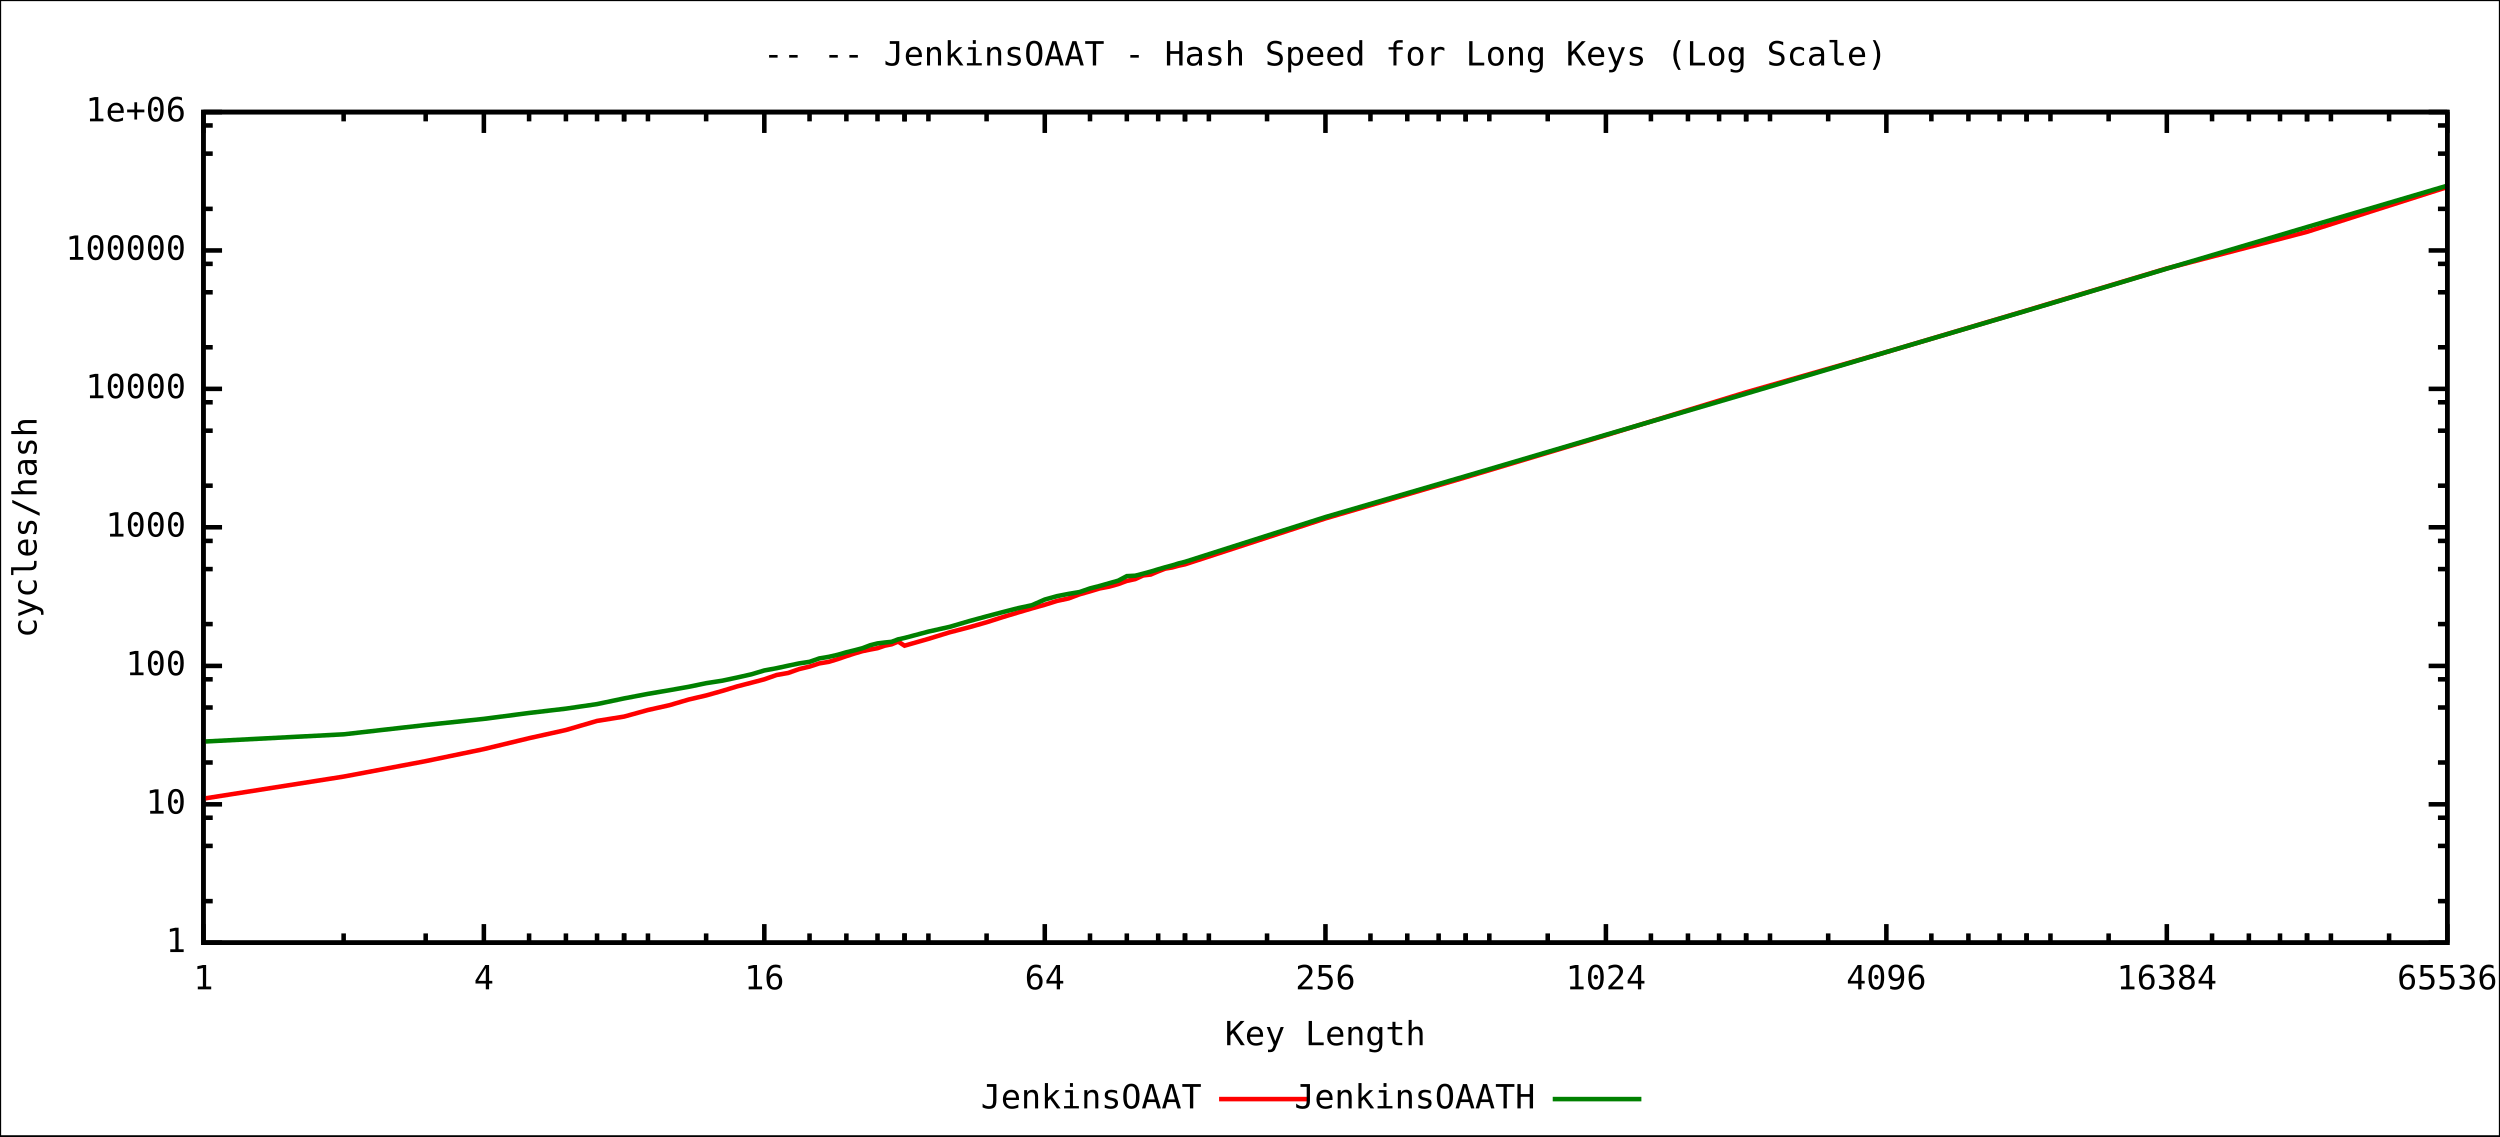
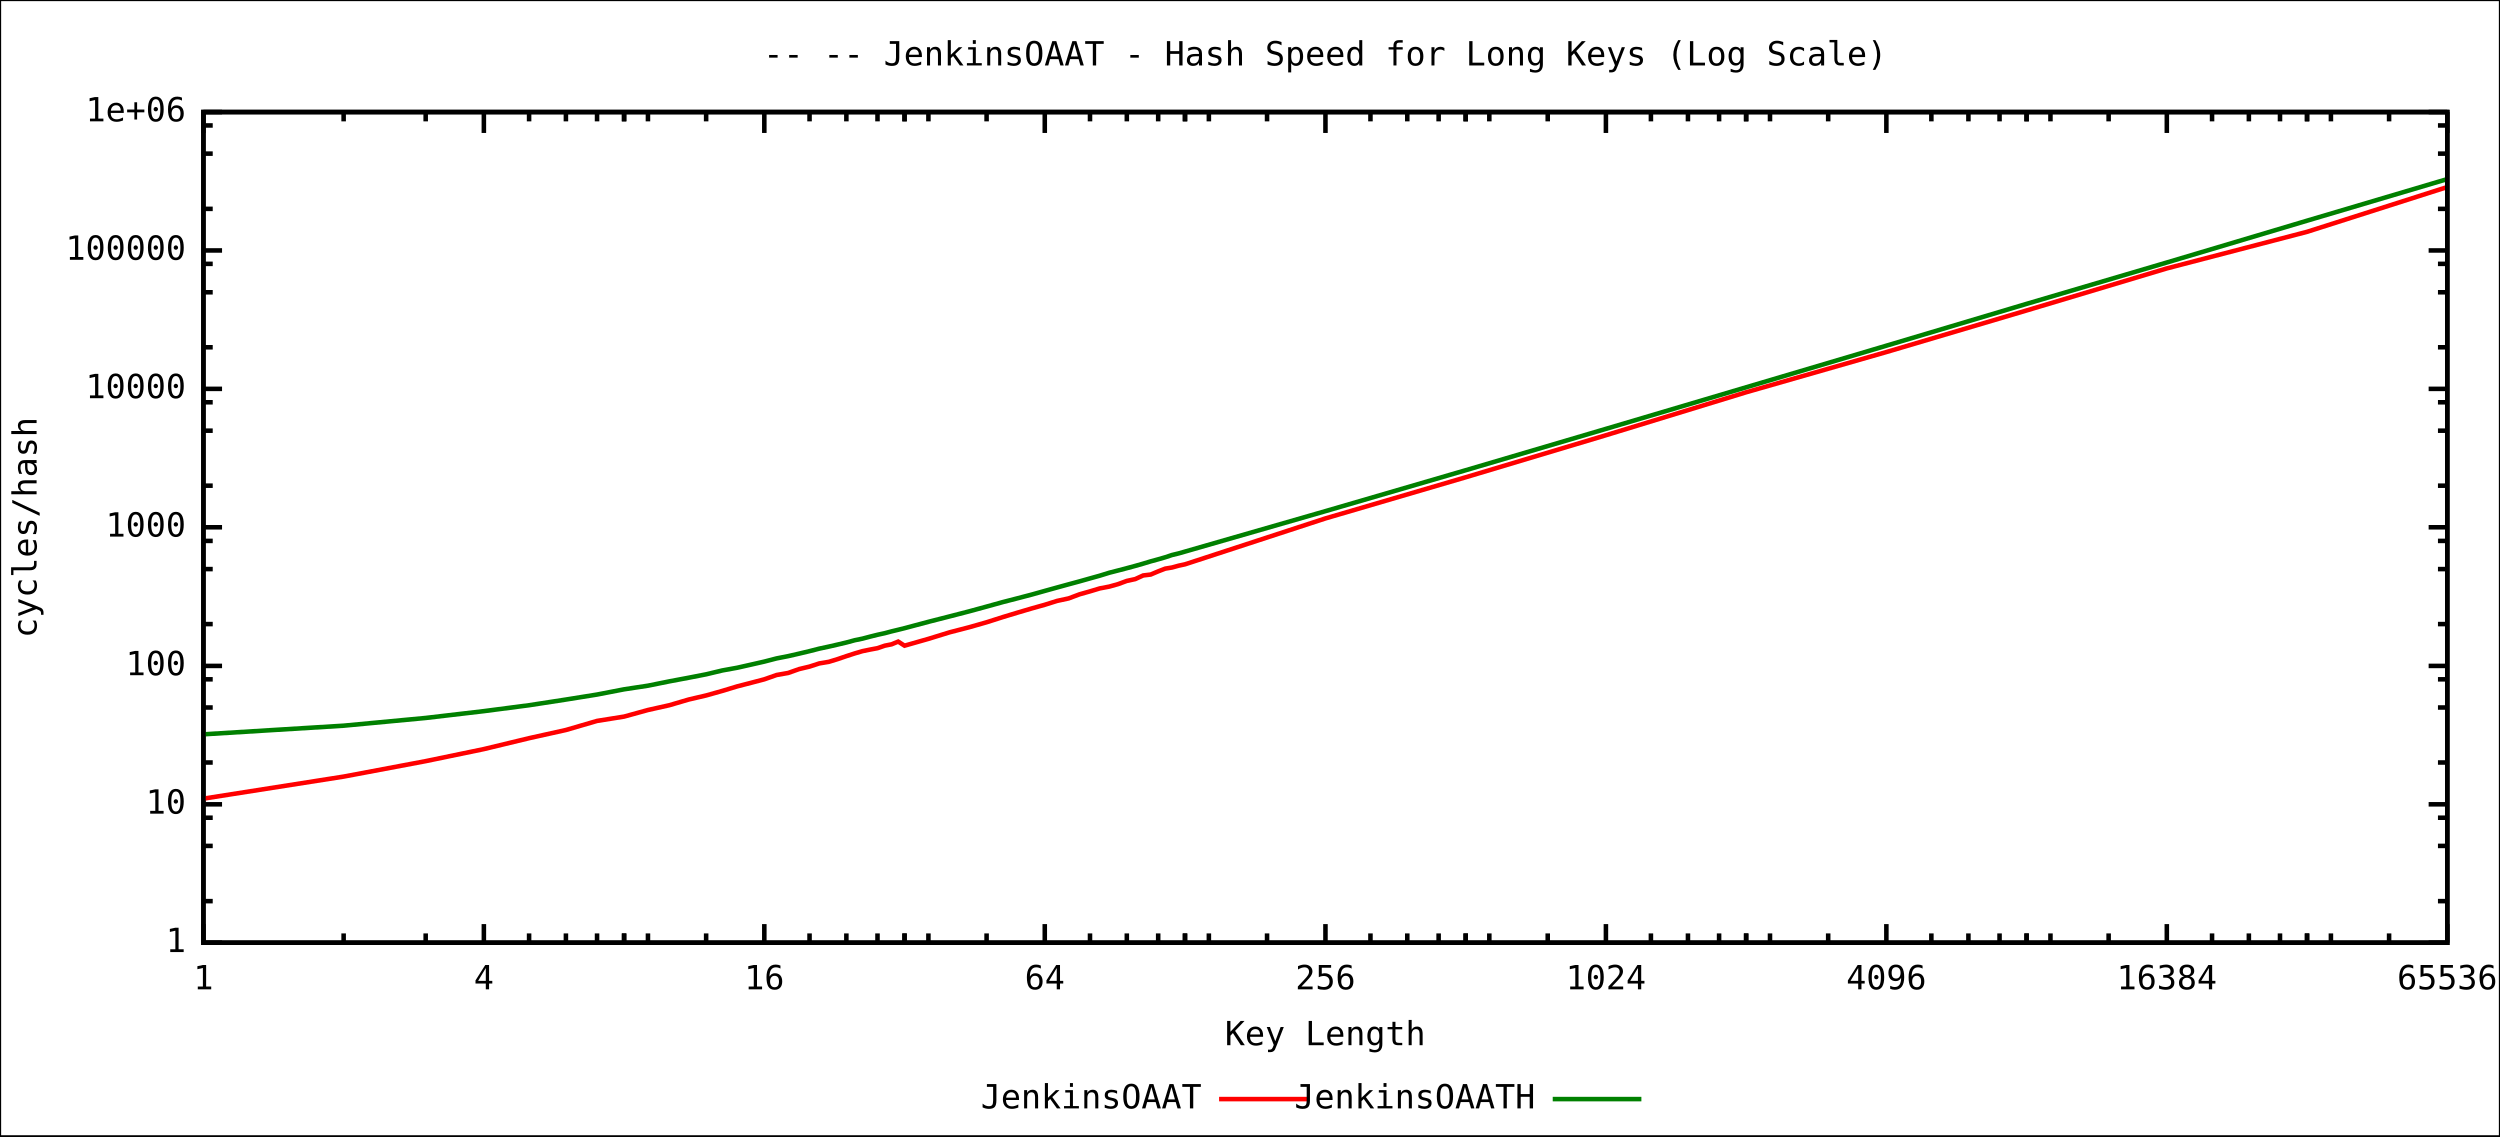
<svg xmlns="http://www.w3.org/2000/svg" xmlns:xlink="http://www.w3.org/1999/xlink" width="1100" height="500" viewBox="0 0 1100 500">
  <rect x="0" y="0" width="1100" height="500" fill="#ffffff" stroke="black" stroke-width="1" />
  <g id="gnuplot_canvas">
    <defs>
      <circle id="gpDot" r="0.5" stroke-width="0.5" />
      <path id="gpPt0" stroke-width="0.244" stroke="currentColor" d="M-1,0 h2 M0,-1 v2" />
      <path id="gpPt1" stroke-width="0.244" stroke="currentColor" d="M-1,-1 L1,1 M1,-1 L-1,1" />
      <path id="gpPt2" stroke-width="0.244" stroke="currentColor" d="M-1,0 L1,0 M0,-1 L0,1 M-1,-1 L1,1 M-1,1 L1,-1" />
      <rect id="gpPt3" stroke-width="0.244" stroke="currentColor" x="-1" y="-1" width="2" height="2" />
      <rect id="gpPt4" stroke-width="0.244" stroke="currentColor" fill="currentColor" x="-1" y="-1" width="2" height="2" />
      <circle id="gpPt5" stroke-width="0.244" stroke="currentColor" cx="0" cy="0" r="1" />
      <use xlink:href="#gpPt5" id="gpPt6" fill="currentColor" stroke="none" />
      <path id="gpPt7" stroke-width="0.244" stroke="currentColor" d="M0,-1.33 L-1.33,0.67 L1.33,0.67 z" />
      <use xlink:href="#gpPt7" id="gpPt8" fill="currentColor" stroke="none" />
      <use xlink:href="#gpPt7" id="gpPt9" stroke="currentColor" transform="rotate(180)" />
      <use xlink:href="#gpPt9" id="gpPt10" fill="currentColor" stroke="none" />
      <use xlink:href="#gpPt3" id="gpPt11" stroke="currentColor" transform="rotate(45)" />
      <use xlink:href="#gpPt11" id="gpPt12" fill="currentColor" stroke="none" />
    </defs>
    <g style="fill:none; color:white; stroke:black; stroke-width:2.00; stroke-linecap:butt; stroke-linejoin:miter">
</g>
    <g style="fill:none; color:black; stroke:currentColor; stroke-width:2.00; stroke-linecap:butt; stroke-linejoin:miter">
      <path stroke="black" d="M89.5,414.8 L97.7,414.8 M1076.8,414.8 L1068.6,414.8  h0.01" />
      <g transform="translate(81.8,418.9)" style="stroke:none; fill:black; font-family:mono; font-size:11.00pt; text-anchor:end">
        <text> 1</text>
      </g>
      <path stroke="black" d="M89.5,396.5 L93.6,396.5 M1076.8,396.5 L1072.7,396.5 M89.5,372.2 L93.6,372.2 M1076.8,372.2 L1072.7,372.2    M89.5,359.8 L93.6,359.8 M1076.8,359.8 L1072.7,359.8 M89.5,353.9 L97.7,353.9 M1076.8,353.9 L1068.6,353.9     h0.01" />
      <g transform="translate(81.8,358.0)" style="stroke:none; fill:black; font-family:mono; font-size:11.00pt; text-anchor:end">
        <text> 10</text>
      </g>
      <path stroke="black" d="M89.5,335.5 L93.6,335.5 M1076.8,335.5 L1072.7,335.5 M89.5,311.3 L93.6,311.3 M1076.8,311.3 L1072.7,311.3    M89.5,298.9 L93.6,298.9 M1076.8,298.9 L1072.7,298.9 M89.5,293.0 L97.7,293.0 M1076.8,293.0 L1068.6,293.0     h0.01" />
      <g transform="translate(81.8,297.1)" style="stroke:none; fill:black; font-family:mono; font-size:11.00pt; text-anchor:end">
        <text> 100</text>
      </g>
      <path stroke="black" d="M89.5,274.6 L93.6,274.6 M1076.8,274.6 L1072.7,274.6 M89.5,250.4 L93.6,250.4 M1076.8,250.4 L1072.7,250.4    M89.5,238.0 L93.6,238.0 M1076.8,238.0 L1072.7,238.0 M89.5,232.0 L97.7,232.0 M1076.8,232.0 L1068.6,232.0     h0.01" />
      <g transform="translate(81.8,236.1)" style="stroke:none; fill:black; font-family:mono; font-size:11.00pt; text-anchor:end">
        <text> 1000</text>
      </g>
      <path stroke="black" d="M89.5,213.7 L93.6,213.7 M1076.8,213.7 L1072.7,213.7 M89.5,189.5 L93.6,189.5 M1076.8,189.5 L1072.7,189.5    M89.5,177.0 L93.6,177.0 M1076.8,177.0 L1072.7,177.0 M89.5,171.1 L97.7,171.1 M1076.8,171.1 L1068.6,171.1     h0.01" />
      <g transform="translate(81.8,175.2)" style="stroke:none; fill:black; font-family:mono; font-size:11.00pt; text-anchor:end">
        <text> 10000</text>
      </g>
      <path stroke="black" d="M89.5,152.8 L93.6,152.8 M1076.8,152.8 L1072.7,152.8 M89.5,128.6 L93.6,128.6 M1076.8,128.6 L1072.7,128.6    M89.5,116.1 L93.6,116.1 M1076.8,116.1 L1072.7,116.1 M89.5,110.2 L97.7,110.2 M1076.8,110.2 L1068.6,110.2     h0.01" />
      <g transform="translate(81.8,114.3)" style="stroke:none; fill:black; font-family:mono; font-size:11.00pt; text-anchor:end">
        <text> 100000</text>
      </g>
      <path stroke="black" d="M89.5,91.9 L93.6,91.9 M1076.8,91.9 L1072.7,91.9 M89.5,67.6 L93.6,67.6 M1076.8,67.6 L1072.7,67.6    M89.5,55.2 L93.6,55.2 M1076.8,55.2 L1072.7,55.2 M89.5,49.3 L97.7,49.3 M1076.8,49.3 L1068.6,49.3     h0.01" />
      <g transform="translate(81.8,53.4)" style="stroke:none; fill:black; font-family:mono; font-size:11.00pt; text-anchor:end">
        <text> 1e+06</text>
      </g>
      <path stroke="black" d="M89.5,414.8 L89.5,406.6 M89.5,49.3 L89.5,57.5  h0.01" />
      <g transform="translate(89.5,435.3)" style="stroke:none; fill:black; font-family:mono; font-size:11.00pt; text-anchor:middle">
        <text> 1</text>
      </g>
      <path stroke="black" d="M151.2,414.8 L151.2,410.7 M151.2,49.3 L151.2,53.4 M187.3,414.8 L187.3,410.7 M187.3,49.3 L187.3,53.4    M212.9,414.8 L212.9,410.7 M212.9,49.3 L212.9,53.4 M232.8,414.8 L232.8,410.7 M232.8,49.3 L232.8,53.4    M249.0,414.8 L249.0,410.7 M249.0,49.3 L249.0,53.4 M262.7,414.8 L262.7,410.7 M262.7,49.3 L262.7,53.4    M274.6,414.8 L274.6,410.7 M274.6,49.3 L274.6,53.4 M285.1,414.8 L285.1,410.7 M285.1,49.3 L285.1,53.4    M212.9,414.8 L212.9,406.6 M212.9,49.3 L212.9,57.5  h0.01" />
      <g transform="translate(212.9,435.3)" style="stroke:none; fill:black; font-family:mono; font-size:11.00pt; text-anchor:middle">
        <text> 4</text>
      </g>
      <path stroke="black" d="M274.6,414.8 L274.6,410.7 M274.6,49.3 L274.6,53.4 M310.7,414.8 L310.7,410.7 M310.7,49.3 L310.7,53.4    M336.3,414.8 L336.3,410.7 M336.3,49.3 L336.3,53.4 M356.2,414.8 L356.2,410.7 M356.2,49.3 L356.2,53.4    M372.4,414.8 L372.4,410.7 M372.4,49.3 L372.4,53.4 M386.1,414.8 L386.1,410.7 M386.1,49.3 L386.1,53.4    M398.0,414.8 L398.0,410.7 M398.0,49.3 L398.0,53.4 M408.5,414.8 L408.5,410.7 M408.5,49.3 L408.5,53.4    M336.3,414.8 L336.3,406.6 M336.3,49.3 L336.3,57.5  h0.01" />
      <g transform="translate(336.3,435.3)" style="stroke:none; fill:black; font-family:mono; font-size:11.00pt; text-anchor:middle">
        <text> 16</text>
      </g>
      <path stroke="black" d="M398.0,414.8 L398.0,410.7 M398.0,49.3 L398.0,53.4 M434.1,414.8 L434.1,410.7 M434.1,49.3 L434.1,53.4    M459.7,414.8 L459.7,410.7 M459.7,49.3 L459.7,53.4 M479.6,414.8 L479.6,410.7 M479.6,49.3 L479.6,53.4    M495.8,414.8 L495.8,410.7 M495.8,49.3 L495.8,53.4 M509.6,414.8 L509.6,410.7 M509.6,49.3 L509.6,53.4    M521.4,414.8 L521.4,410.7 M521.4,49.3 L521.4,53.4 M531.9,414.8 L531.9,410.7 M531.9,49.3 L531.9,53.4    M459.7,414.8 L459.7,406.6 M459.7,49.3 L459.7,57.5  h0.01" />
      <g transform="translate(459.7,435.3)" style="stroke:none; fill:black; font-family:mono; font-size:11.00pt; text-anchor:middle">
        <text> 64</text>
      </g>
      <path stroke="black" d="M521.4,414.8 L521.4,410.7 M521.4,49.3 L521.4,53.4 M557.5,414.8 L557.5,410.7 M557.5,49.3 L557.5,53.4    M583.2,414.8 L583.2,410.7 M583.2,49.3 L583.2,53.4 M603.0,414.8 L603.0,410.7 M603.0,49.3 L603.0,53.4    M619.2,414.8 L619.2,410.7 M619.2,49.3 L619.2,53.4 M633.0,414.8 L633.0,410.7 M633.0,49.3 L633.0,53.4    M644.9,414.8 L644.9,410.7 M644.9,49.3 L644.9,53.4 M655.3,414.8 L655.3,410.7 M655.3,49.3 L655.3,53.4    M583.2,414.8 L583.2,406.6 M583.2,49.3 L583.2,57.5  h0.01" />
      <g transform="translate(583.2,435.3)" style="stroke:none; fill:black; font-family:mono; font-size:11.00pt; text-anchor:middle">
        <text> 256</text>
      </g>
      <path stroke="black" d="M644.9,414.8 L644.9,410.7 M644.9,49.3 L644.9,53.4 M681.0,414.8 L681.0,410.7 M681.0,49.3 L681.0,53.4    M706.6,414.8 L706.6,410.7 M706.6,49.3 L706.6,53.4 M726.4,414.8 L726.4,410.7 M726.4,49.3 L726.4,53.4    M742.7,414.8 L742.7,410.7 M742.7,49.3 L742.7,53.4 M756.4,414.8 L756.4,410.7 M756.4,49.3 L756.4,53.4    M768.3,414.8 L768.3,410.7 M768.3,49.3 L768.3,53.4 M778.8,414.8 L778.8,410.7 M778.8,49.3 L778.8,53.4    M706.6,414.8 L706.6,406.6 M706.6,49.3 L706.6,57.5  h0.01" />
      <g transform="translate(706.6,435.3)" style="stroke:none; fill:black; font-family:mono; font-size:11.00pt; text-anchor:middle">
        <text> 1024</text>
      </g>
      <path stroke="black" d="M768.3,414.8 L768.3,410.7 M768.3,49.3 L768.3,53.4 M804.4,414.8 L804.4,410.7 M804.4,49.3 L804.4,53.4    M830.0,414.8 L830.0,410.7 M830.0,49.3 L830.0,53.4 M849.8,414.8 L849.8,410.7 M849.8,49.3 L849.8,53.4    M866.1,414.8 L866.1,410.7 M866.1,49.3 L866.1,53.4 M879.8,414.8 L879.8,410.7 M879.8,49.3 L879.8,53.4    M891.7,414.8 L891.7,410.7 M891.7,49.3 L891.7,53.4 M902.2,414.8 L902.2,410.7 M902.2,49.3 L902.2,53.4    M830.0,414.8 L830.0,406.6 M830.0,49.3 L830.0,57.5  h0.01" />
      <g transform="translate(830.0,435.3)" style="stroke:none; fill:black; font-family:mono; font-size:11.00pt; text-anchor:middle">
        <text> 4096</text>
      </g>
      <path stroke="black" d="M891.7,414.8 L891.7,410.7 M891.7,49.3 L891.7,53.4 M927.8,414.8 L927.8,410.7 M927.8,49.3 L927.8,53.4    M953.4,414.8 L953.4,410.7 M953.4,49.3 L953.4,53.4 M973.3,414.8 L973.3,410.7 M973.3,49.3 L973.3,53.4    M989.5,414.8 L989.5,410.7 M989.5,49.3 L989.5,53.4 M1003.2,414.8 L1003.2,410.7 M1003.2,49.3 L1003.2,53.4    M1015.1,414.8 L1015.1,410.7 M1015.1,49.3 L1015.1,53.4 M1025.6,414.8 L1025.6,410.7 M1025.6,49.3 L1025.6,53.4    M953.4,414.8 L953.4,406.6 M953.4,49.3 L953.4,57.5  h0.01" />
      <g transform="translate(953.4,435.3)" style="stroke:none; fill:black; font-family:mono; font-size:11.00pt; text-anchor:middle">
        <text> 16384</text>
      </g>
      <path stroke="black" d="M1015.1,414.8 L1015.1,410.7 M1015.1,49.3 L1015.1,53.4 M1051.2,414.8 L1051.2,410.7 M1051.2,49.3 L1051.2,53.4    M1076.8,414.8 L1076.8,410.7 M1076.8,49.3 L1076.8,53.4 M1076.8,414.8 L1076.8,406.6 M1076.8,49.3 L1076.8,57.5     h0.01" />
      <g transform="translate(1076.8,435.3)" style="stroke:none; fill:black; font-family:mono; font-size:11.00pt; text-anchor:middle">
        <text> 65536</text>
      </g>
      <path stroke="black" d="M89.5,49.3 L89.5,414.8 L1076.8,414.8 L1076.8,49.3 L89.5,49.3 Z  h0.01" />
      <g transform="translate(16.1,232.1) rotate(270)" style="stroke:none; fill:black; font-family:mono; font-size:11.00pt; text-anchor:middle">
        <text>cycles/hash</text>
      </g>
      <g transform="translate(583.1,459.9)" style="stroke:none; fill:black; font-family:mono; font-size:11.00pt; text-anchor:middle">
        <text>Key Length</text>
      </g>
      <g transform="translate(583.1,28.8)" style="stroke:none; fill:black; font-family:mono; font-size:11.00pt; text-anchor:middle">
        <text>
          <a href="JenkinsOAAT.short.svg">--</a>
          <a href="JenkinsOAAT.medium.svg">--</a> JenkinsOAAT - Hash Speed for Long Keys (Log Scale)</text>
      </g>
    </g>
    <g id="JenkinsOAAT">
      <g style="fill:none; color:red; stroke:currentColor; stroke-width:2.00; stroke-linecap:butt; stroke-linejoin:miter">
        <g visibility="visible">
          <g transform="translate(528.7,487.7)" style="stroke:none; fill:black; font-family:mono; font-size:11.00pt; text-anchor:end">
            <text>JenkinsOAAT</text>
          </g>
          <path d="M536.4,483.6 L575.4,483.6  h0.01" />
        </g>
        <path d="M89.5,351.4 L151.2,341.7 L187.3,334.9 L212.9,329.6 L232.8,324.8 L249.0,321.2 L262.7,317.2 L274.6,315.3    L285.1,312.4 L294.5,310.3 L303.0,307.8 L310.7,306.0 L317.8,304.0 L324.4,302.0 L330.6,300.4 L336.3,298.9    L341.7,297.0 L346.8,296.1 L351.6,294.4 L356.2,293.3 L360.5,291.9 L364.7,291.2 L368.6,290.0 L372.4,288.7    L376.1,287.5 L379.5,286.5 L382.9,285.8 L386.1,285.2 L389.3,284.1 L392.3,283.5 L395.2,282.3 L398.0,284.1    L408.5,281.1 L417.9,278.2 L426.4,276.0 L434.1,273.8 L441.3,271.5 L447.9,269.5 L454.0,267.7 L459.7,266.1    L465.1,264.4 L470.2,263.3 L475.0,261.5 L479.6,260.2 L483.9,258.9 L488.1,258.1 L492.0,257.0 L495.8,255.6    L499.5,254.8 L503.0,253.2 L506.3,252.8 L509.6,251.4 L512.7,250.2 L515.7,249.7 L518.6,248.9 L521.4,248.3    L583.2,228.1 L644.9,210.0 L706.6,191.5 L768.3,172.6 L830.0,154.9 L891.7,136.6 L953.4,118.1 L1015.1,102.0    L1076.8,82.3  h0.01" />
      </g>
    </g>
    <g id="JenkinsOAATH">
      <g style="fill:none; color:green; stroke:currentColor; stroke-width:2.00; stroke-linecap:butt; stroke-linejoin:miter">
        <g visibility="visible">
          <g transform="translate(675.5,487.7)" style="stroke:none; fill:black; font-family:mono; font-size:11.00pt; text-anchor:end">
            <text>JenkinsOAATH</text>
          </g>
          <path d="M683.2,483.6 L722.2,483.6  h0.01" />
        </g>
-         <path d="M89.5,326.3 L151.2,323.1 L187.3,319.0 L212.9,316.3 L232.8,313.7 L249.0,311.8 L262.7,309.8 L274.6,307.3    L285.1,305.3 L294.5,303.7 L303.0,302.2 L310.7,300.6 L317.8,299.5 L324.4,298.1 L330.6,296.7 L336.3,295.0    L341.7,294.0 L346.8,292.9 L351.6,291.9 L356.2,291.2 L360.5,289.7 L364.7,289.0 L368.6,288.1 L372.4,287.0    L376.1,286.1 L379.5,285.2 L382.9,283.9 L386.1,283.1 L389.3,282.7 L392.3,282.4 L395.2,281.3 L398.0,280.7    L408.5,277.9 L417.9,275.8 L426.4,273.3 L434.1,271.2 L441.3,269.3 L447.9,267.6 L454.0,266.3 L459.7,263.8    L465.1,262.3 L470.2,261.3 L475.0,260.5 L479.6,258.9 L483.9,257.8 L488.1,256.6 L492.0,255.5 L495.8,253.5    L499.5,253.3 L503.0,252.4 L506.3,251.5 L509.6,250.5 L512.7,249.6 L515.7,248.8 L518.6,247.9 L521.4,247.2    L583.2,227.5 L644.9,209.5 L706.6,191.3 L768.3,173.2 L830.0,154.9 L891.7,136.7 L953.4,118.2 L1015.1,99.9    L1076.8,81.7  h0.01" />
+         <path d="M89.5,323.1 L151.2,319.3 L187.3,315.9 L212.9,312.9 L232.8,310.3 L249.0,307.8 L262.7,305.6 L274.6,303.3    L285.1,301.7 L294.5,299.8 L303.0,298.2 L310.7,296.7 L317.8,295.0 L324.4,293.8 L330.6,292.4 L336.3,291.1    L341.7,289.7 L346.8,288.7 L351.6,287.6 L356.2,286.5 L360.5,285.4 L364.7,284.5 L368.6,283.6 L372.4,282.7    L376.1,281.7 L379.5,281.0 L382.9,280.1 L386.1,279.3 L389.3,278.6 L392.3,277.8 L395.2,277.1 L398.0,276.4    L408.5,273.6 L417.9,271.2 L426.4,269.0 L434.1,266.9 L441.3,264.9 L447.9,263.2 L454.0,261.6 L459.7,260.0    L465.1,258.5 L470.2,257.1 L475.0,255.8 L479.6,254.5 L483.9,253.3 L488.1,252.0 L492.0,251.0 L495.8,250.0    L499.5,249.0 L503.0,248.0 L506.3,247.0 L509.6,246.1 L512.7,245.2 L515.7,244.2 L518.6,243.5 L521.4,242.7    L583.2,224.9 L644.9,206.9 L706.6,188.7 L768.3,170.4 L830.0,152.1 L891.7,133.7 L953.4,115.5 L1015.1,97.1    L1076.8,78.8  h0.01" />
      </g>
    </g>
    <g style="fill:none; color:black; stroke:currentColor; stroke-width:2.00; stroke-linecap:butt; stroke-linejoin:miter">
      <path stroke="black" d="M89.5,49.3 L89.5,414.8 L1076.8,414.8 L1076.8,49.3 L89.5,49.3 Z  h0.01" />
    </g>
  </g>
  <text id="coord_text" text-anchor="start" pointer-events="none" font-size="12" font-family="Arial" visibility="hidden"> </text>
</svg>
